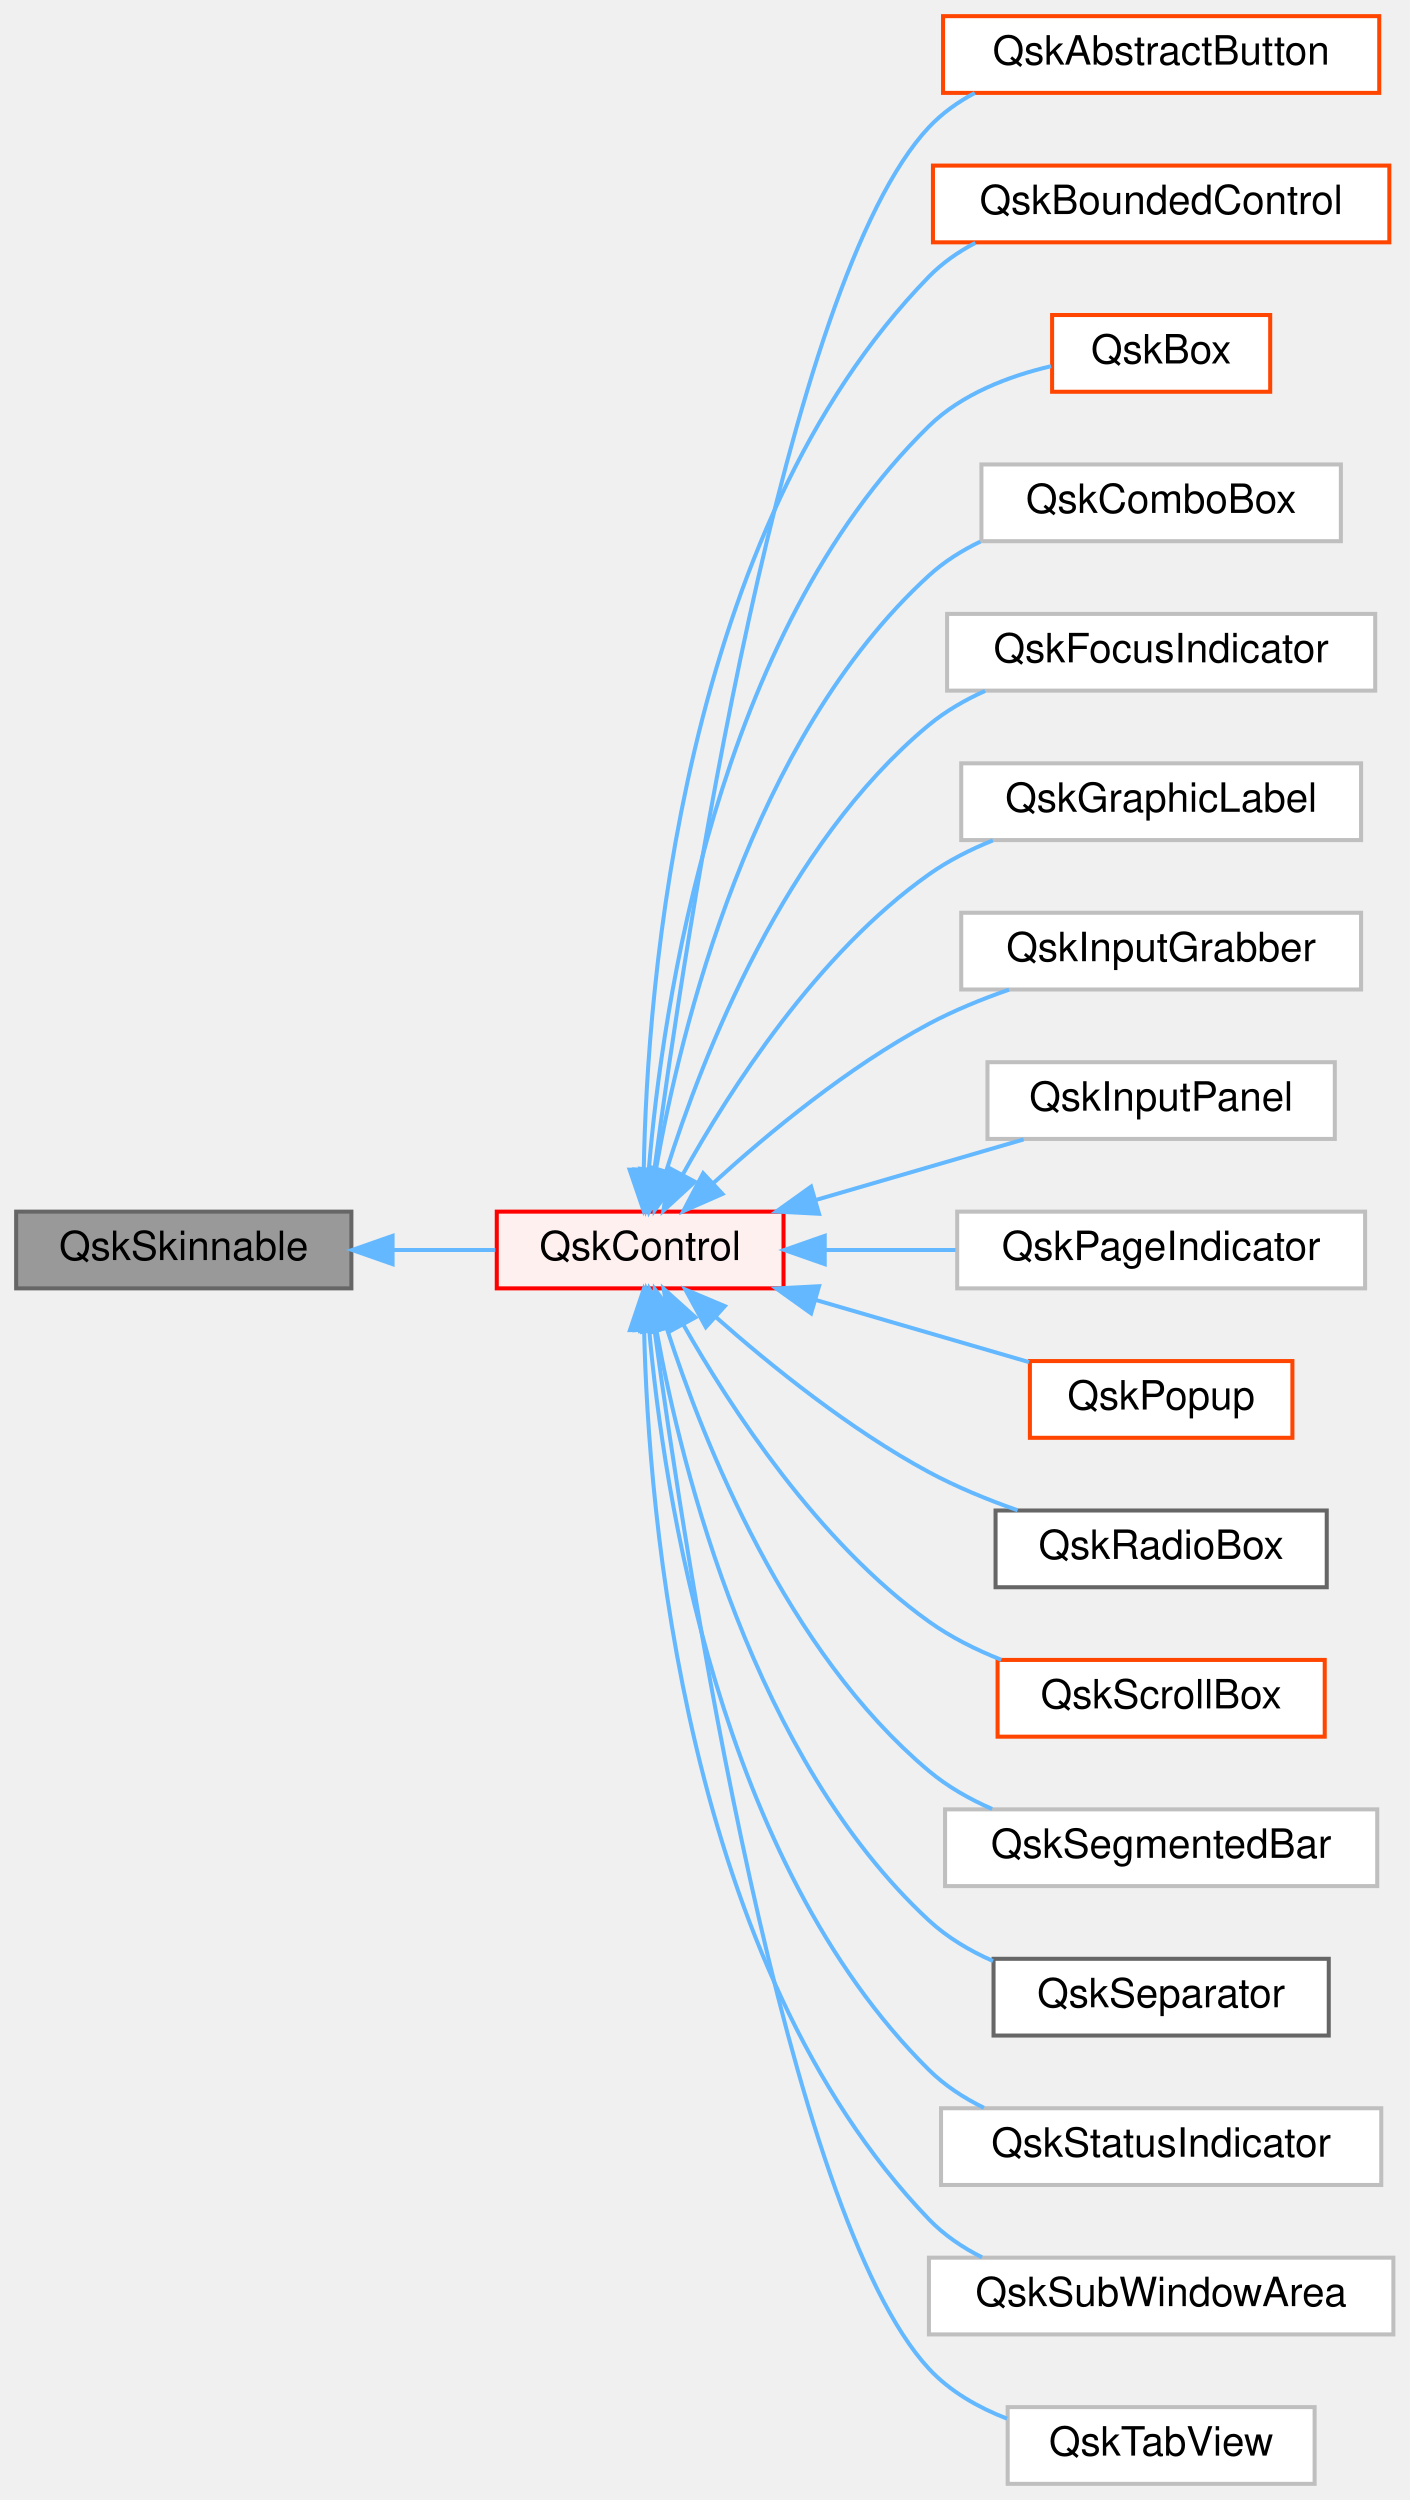
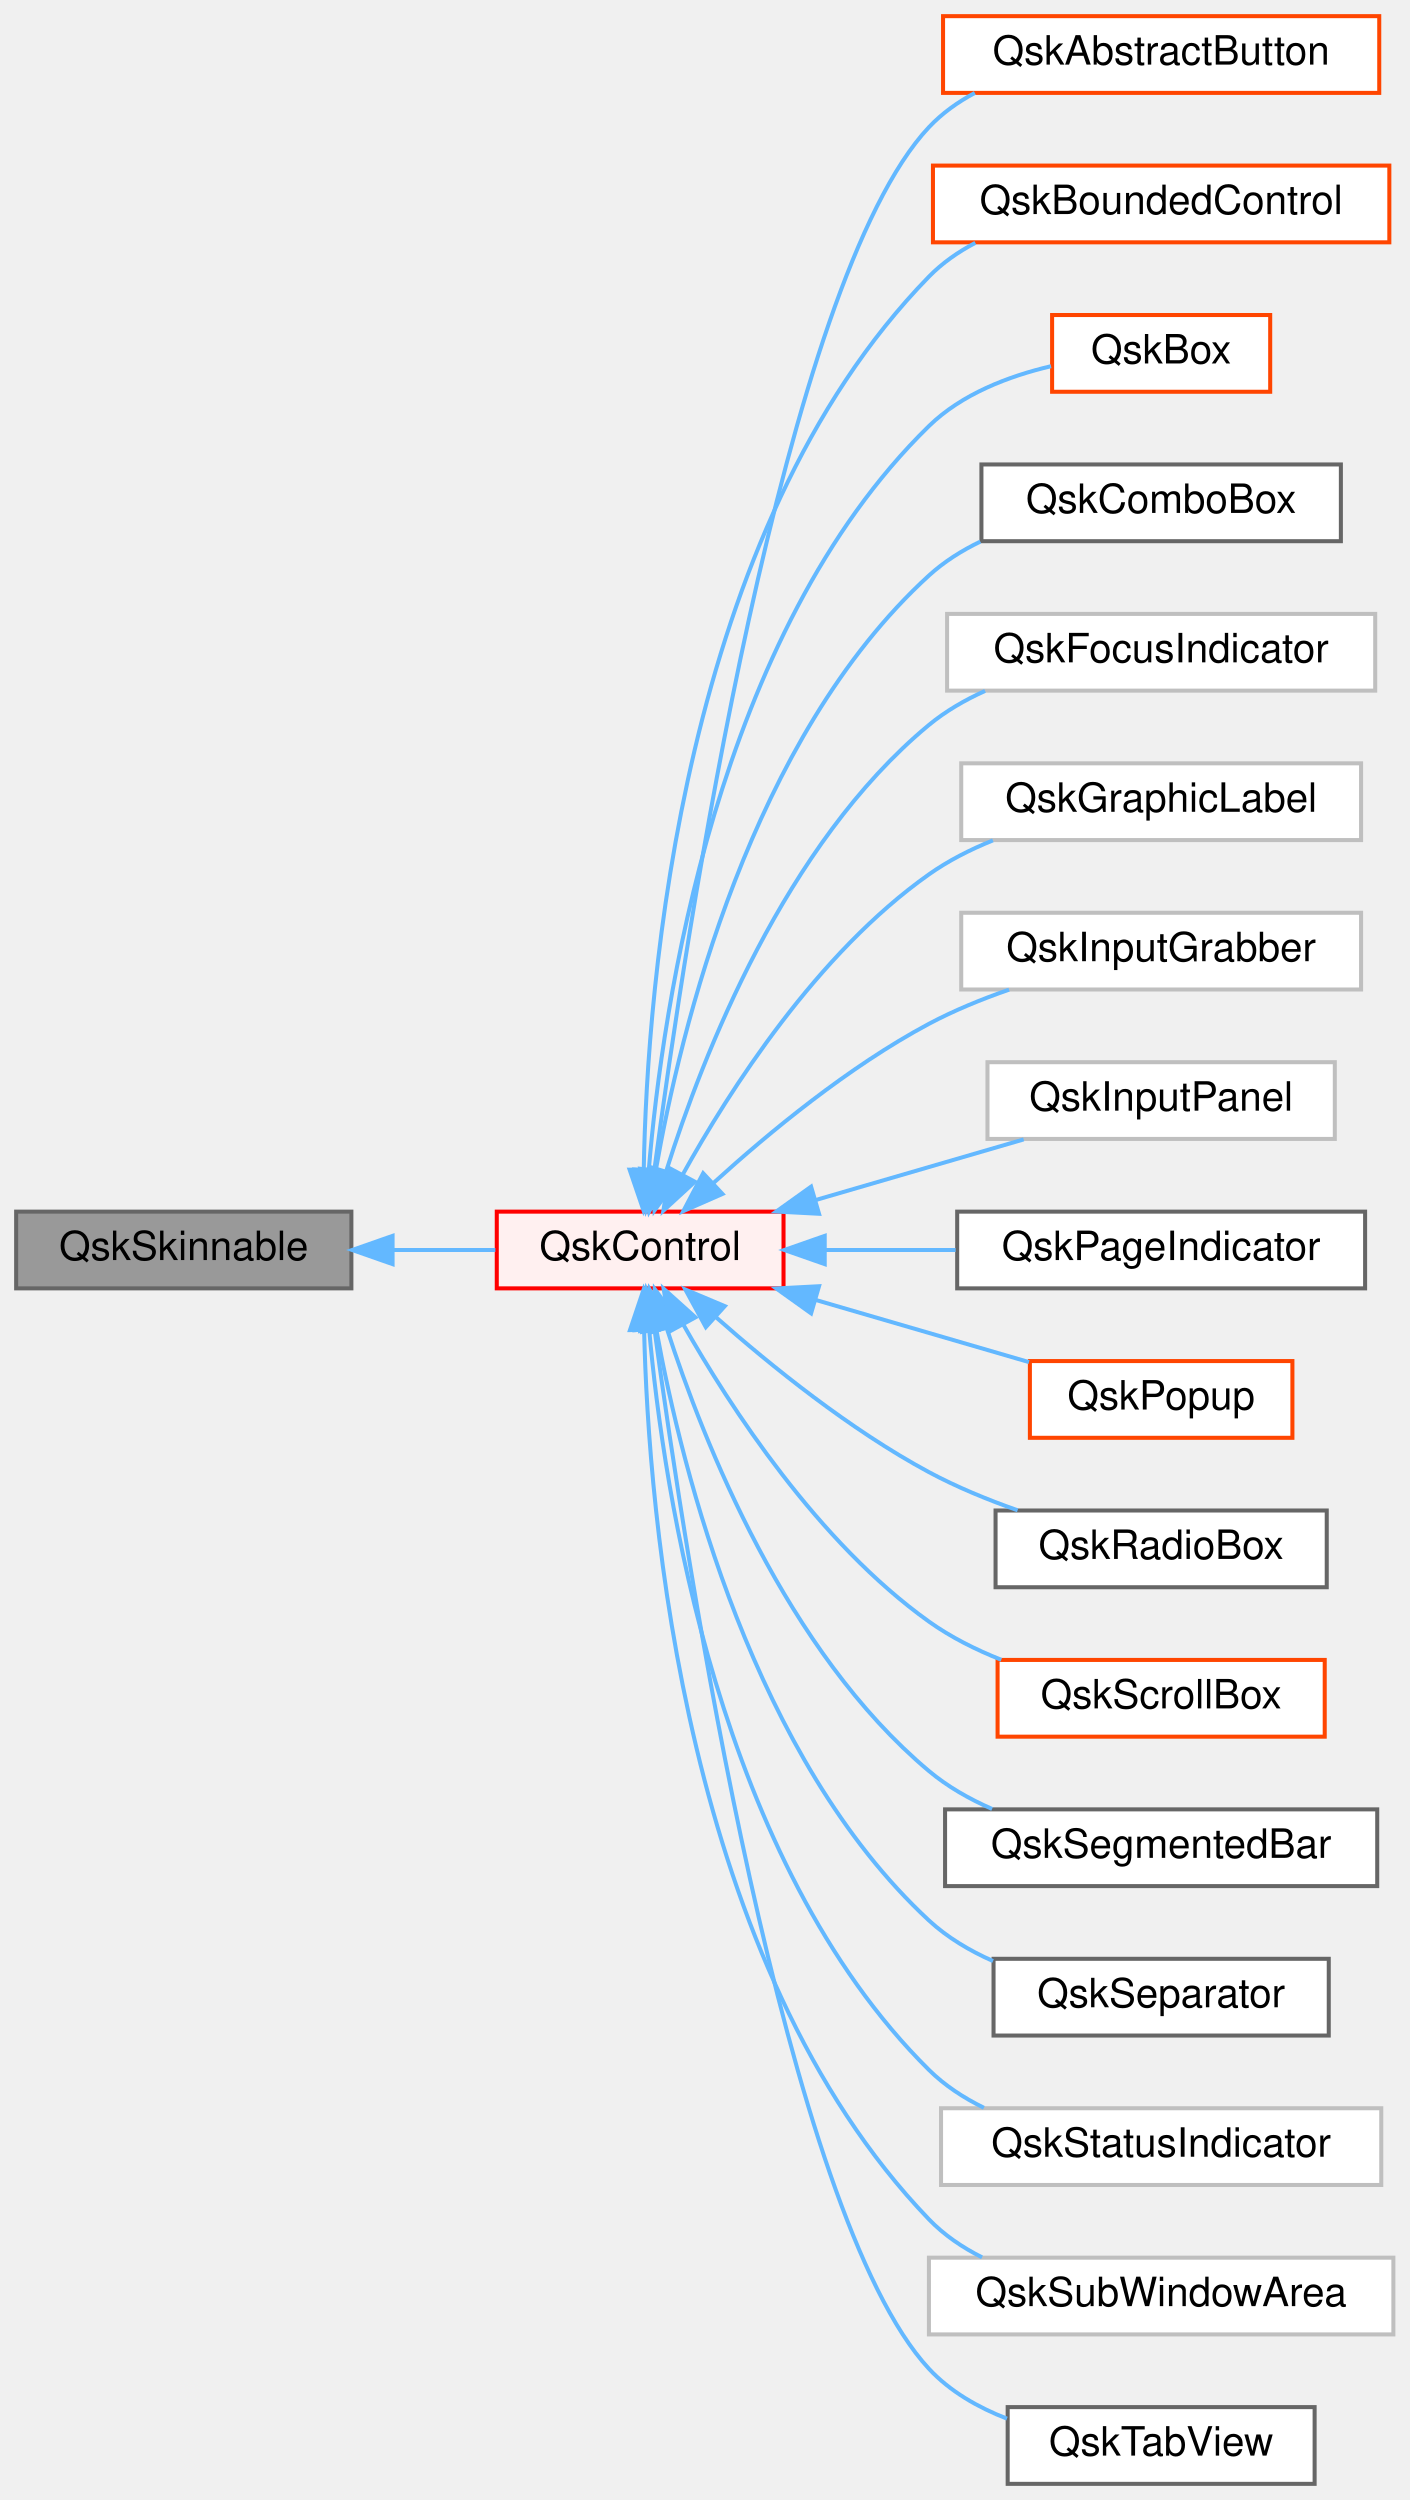
<svg xmlns="http://www.w3.org/2000/svg" xmlns:xlink="http://www.w3.org/1999/xlink" width="349pt" height="619pt" viewBox="0.00 0.00 349.00 619.00">
  <g id="graph0" class="graph" transform="scale(1 1) rotate(0) translate(4 615)">
    <g id="Node000001" class="node">
      <g id="a_Node000001">
        <a xlink:title=" ">
          <polygon fill="#999999" stroke="#666666" points="83,-315 0,-315 0,-296 83,-296 83,-315" />
          <text text-anchor="middle" x="41.5" y="-303" font-family="Helvetica,sans-Serif" font-size="10.00">QskSkinnable</text>
        </a>
      </g>
    </g>
    <g id="Node000002" class="node">
      <g id="a_Node000002">
        <a xlink:href="classQskControl.html" target="_top" xlink:title="Base class of all controls.">
          <polygon fill="#fff0f0" stroke="red" points="190,-315 119,-315 119,-296 190,-296 190,-315" />
          <text text-anchor="middle" x="154.5" y="-303" font-family="Helvetica,sans-Serif" font-size="10.00">QskControl</text>
        </a>
      </g>
    </g>
    <g id="edge1_Node000001_Node000002" class="edge">
      <g id="a_edge1_Node000001_Node000002">
        <a xlink:title=" ">
          <path fill="none" stroke="#63b8ff" d="M93.47,-305.5C101.99,-305.5 110.65,-305.5 118.65,-305.5" />
          <polygon fill="#63b8ff" stroke="#63b8ff" points="93.2,-302 83.2,-305.5 93.2,-309 93.2,-302" />
        </a>
      </g>
    </g>
    <g id="Node000003" class="node">
      <g id="a_Node000003">
        <a xlink:href="classQskAbstractButton.html" target="_top" xlink:title=" ">
          <polygon fill="white" stroke="orangered" points="337.5,-611 229.5,-611 229.5,-592 337.5,-592 337.5,-611" />
          <text text-anchor="middle" x="283.5" y="-599" font-family="Helvetica,sans-Serif" font-size="10.00">QskAbstractButton</text>
        </a>
      </g>
    </g>
    <g id="edge2_Node000002_Node000003" class="edge">
      <g id="a_edge2_Node000002_Node000003">
        <a xlink:title=" ">
          <path fill="none" stroke="#63b8ff" d="M158.04,-325.49C165.67,-382.7 190.15,-545.43 226,-583.5 229.25,-586.95 233.15,-589.74 237.37,-591.99" />
          <polygon fill="#63b8ff" stroke="#63b8ff" points="161.46,-324.71 156.7,-315.24 154.52,-325.61 161.46,-324.71" />
        </a>
      </g>
    </g>
    <g id="Node000009" class="node">
      <g id="a_Node000009">
        <a xlink:href="classQskBoundedControl.html" target="_top" xlink:title=" ">
          <polygon fill="white" stroke="orangered" points="340,-574 227,-574 227,-555 340,-555 340,-574" />
          <text text-anchor="middle" x="283.5" y="-562" font-family="Helvetica,sans-Serif" font-size="10.00">QskBoundedControl</text>
        </a>
      </g>
    </g>
    <g id="edge3_Node000002_Node000009" class="edge">
      <g id="a_edge3_Node000002_Node000009">
        <a xlink:title=" ">
          <path fill="none" stroke="#63b8ff" d="M155.39,-325.43C156.24,-371.03 164.79,-483.82 226,-546.5 229.31,-549.89 233.25,-552.64 237.5,-554.87" />
          <polygon fill="#63b8ff" stroke="#63b8ff" points="158.89,-325.33 155.31,-315.36 151.89,-325.39 158.89,-325.33" />
        </a>
      </g>
    </g>
    <g id="Node000018" class="node">
      <g id="a_Node000018">
        <a xlink:href="classQskBox.html" target="_top" xlink:title=" ">
          <polygon fill="white" stroke="orangered" points="310.5,-537 256.5,-537 256.5,-518 310.5,-518 310.5,-537" />
          <text text-anchor="middle" x="283.5" y="-525" font-family="Helvetica,sans-Serif" font-size="10.00">QskBox</text>
        </a>
      </g>
    </g>
    <g id="edge4_Node000002_Node000018" class="edge">
      <g id="a_edge4_Node000002_Node000018">
        <a xlink:title=" ">
          <path fill="none" stroke="#63b8ff" d="M156.64,-325.35C160.02,-365.78 173.41,-458.17 226,-509.5 234.1,-517.41 245.68,-521.85 256.24,-524.33" />
          <polygon fill="#63b8ff" stroke="#63b8ff" points="160.11,-324.92 155.91,-315.19 153.13,-325.42 160.11,-324.92" />
        </a>
      </g>
    </g>
    <g id="Node000030" class="node">
      <g id="a_Node000030">
        <a xlink:href="classQskComboBox.html" target="_top" xlink:title=" ">
-           <polygon fill="white" stroke="#bfbfbf" points="328,-500 239,-500 239,-481 328,-481 328,-500" />
+           <polygon fill="white" stroke="#666666" points="328,-500 239,-500 239,-481 328,-481 328,-500" />
          <text text-anchor="middle" x="283.5" y="-488" font-family="Helvetica,sans-Serif" font-size="10.00">QskComboBox</text>
        </a>
      </g>
    </g>
    <g id="edge5_Node000002_Node000030" class="edge">
      <g id="a_edge5_Node000002_Node000030">
        <a xlink:title=" ">
          <path fill="none" stroke="#63b8ff" d="M158.38,-325.27C164.47,-360.05 181.94,-432.28 226,-472.5 229.73,-475.9 234.09,-478.66 238.73,-480.9" />
          <polygon fill="#63b8ff" stroke="#63b8ff" points="161.77,-324.33 156.72,-315.02 154.86,-325.45 161.77,-324.33" />
        </a>
      </g>
    </g>
    <g id="Node000031" class="node">
      <g id="a_Node000031">
        <a xlink:href="classQskFocusIndicator.html" target="_top" xlink:title=" ">
          <polygon fill="white" stroke="#bfbfbf" points="336.5,-463 230.5,-463 230.5,-444 336.5,-444 336.5,-463" />
          <text text-anchor="middle" x="283.5" y="-451" font-family="Helvetica,sans-Serif" font-size="10.00">QskFocusIndicator</text>
        </a>
      </g>
    </g>
    <g id="edge6_Node000002_Node000031" class="edge">
      <g id="a_edge6_Node000002_Node000031">
        <a xlink:title=" ">
          <path fill="none" stroke="#63b8ff" d="M161.02,-325.24C169.98,-353.68 190.37,-406.03 226,-435.5 230.12,-438.91 234.91,-441.68 239.9,-443.93" />
          <polygon fill="#63b8ff" stroke="#63b8ff" points="164.26,-323.86 158.05,-315.28 157.56,-325.86 164.26,-323.86" />
        </a>
      </g>
    </g>
    <g id="Node000032" class="node">
      <g id="a_Node000032">
        <a xlink:href="classQskGraphicLabel.html" target="_top" xlink:title=" ">
          <polygon fill="white" stroke="#bfbfbf" points="333,-426 234,-426 234,-407 333,-407 333,-426" />
          <text text-anchor="middle" x="283.5" y="-414" font-family="Helvetica,sans-Serif" font-size="10.00">QskGraphicLabel</text>
        </a>
      </g>
    </g>
    <g id="edge7_Node000002_Node000032" class="edge">
      <g id="a_edge7_Node000002_Node000032">
        <a xlink:title=" ">
          <path fill="none" stroke="#63b8ff" d="M165.02,-324.14C176.66,-345.15 198.29,-378.91 226,-398.5 230.79,-401.89 236.25,-404.66 241.84,-406.92" />
          <polygon fill="#63b8ff" stroke="#63b8ff" points="168.06,-322.4 160.25,-315.23 161.88,-325.7 168.06,-322.4" />
        </a>
      </g>
    </g>
    <g id="Node000033" class="node">
      <g id="a_Node000033">
        <a xlink:href="classQskInputGrabber.html" target="_top" xlink:title=" ">
          <polygon fill="white" stroke="#bfbfbf" points="333,-389 234,-389 234,-370 333,-370 333,-389" />
          <text text-anchor="middle" x="283.5" y="-377" font-family="Helvetica,sans-Serif" font-size="10.00">QskInputGrabber</text>
        </a>
      </g>
    </g>
    <g id="edge8_Node000002_Node000033" class="edge">
      <g id="a_edge8_Node000002_Node000033">
        <a xlink:title=" ">
          <path fill="none" stroke="#63b8ff" d="M172.74,-322.17C186.29,-334.49 206.13,-350.9 226,-361.5 232.18,-364.79 239.06,-367.61 245.84,-369.96" />
          <polygon fill="#63b8ff" stroke="#63b8ff" points="174.88,-319.38 165.18,-315.12 170.1,-324.5 174.88,-319.38" />
        </a>
      </g>
    </g>
    <g id="Node000034" class="node">
      <g id="a_Node000034">
        <a xlink:href="classQskInputPanel.html" target="_top" xlink:title=" ">
          <polygon fill="white" stroke="#bfbfbf" points="326.5,-352 240.5,-352 240.5,-333 326.5,-333 326.5,-352" />
          <text text-anchor="middle" x="283.5" y="-340" font-family="Helvetica,sans-Serif" font-size="10.00">QskInputPanel</text>
        </a>
      </g>
    </g>
    <g id="edge9_Node000002_Node000034" class="edge">
      <g id="a_edge9_Node000002_Node000034">
        <a xlink:title=" ">
          <path fill="none" stroke="#63b8ff" d="M197.81,-317.83C214.63,-322.73 233.69,-328.28 249.46,-332.88" />
          <polygon fill="#63b8ff" stroke="#63b8ff" points="198.79,-314.47 188.21,-315.03 196.83,-321.19 198.79,-314.47" />
        </a>
      </g>
    </g>
    <g id="Node000035" class="node">
      <g id="a_Node000035">
        <a xlink:href="classQskPageIndicator.html" target="_top" xlink:title=" ">
-           <polygon fill="white" stroke="#bfbfbf" points="334,-315 233,-315 233,-296 334,-296 334,-315" />
+           <polygon fill="white" stroke="#666666" points="334,-315 233,-315 233,-296 334,-296 334,-315" />
          <text text-anchor="middle" x="283.5" y="-303" font-family="Helvetica,sans-Serif" font-size="10.00">QskPageIndicator</text>
        </a>
      </g>
    </g>
    <g id="edge10_Node000002_Node000035" class="edge">
      <g id="a_edge10_Node000002_Node000035">
        <a xlink:title=" ">
          <path fill="none" stroke="#63b8ff" d="M200.35,-305.5C210.79,-305.5 221.96,-305.5 232.6,-305.5" />
          <polygon fill="#63b8ff" stroke="#63b8ff" points="200.2,-302 190.2,-305.5 200.2,-309 200.2,-302" />
        </a>
      </g>
    </g>
    <g id="Node000036" class="node">
      <g id="a_Node000036">
        <a xlink:href="classQskPopup.html" target="_top" xlink:title=" ">
          <polygon fill="white" stroke="orangered" points="316,-278 251,-278 251,-259 316,-259 316,-278" />
          <text text-anchor="middle" x="283.5" y="-266" font-family="Helvetica,sans-Serif" font-size="10.00">QskPopup</text>
        </a>
      </g>
    </g>
    <g id="edge11_Node000002_Node000036" class="edge">
      <g id="a_edge11_Node000002_Node000036">
        <a xlink:title=" ">
          <path fill="none" stroke="#63b8ff" d="M198.04,-293.11C215.28,-288.08 234.83,-282.39 250.78,-277.74" />
          <polygon fill="#63b8ff" stroke="#63b8ff" points="196.83,-289.81 188.21,-295.97 198.79,-296.53 196.83,-289.81" />
        </a>
      </g>
    </g>
    <g id="Node000043" class="node">
      <g id="a_Node000043">
        <a xlink:href="classQskRadioBox.html" target="_top" xlink:title=" ">
          <polygon fill="white" stroke="#666666" points="324.5,-241 242.5,-241 242.5,-222 324.5,-222 324.5,-241" />
          <text text-anchor="middle" x="283.5" y="-229" font-family="Helvetica,sans-Serif" font-size="10.00">QskRadioBox</text>
        </a>
      </g>
    </g>
    <g id="edge12_Node000002_Node000043" class="edge">
      <g id="a_edge12_Node000002_Node000043">
        <a xlink:title=" ">
          <path fill="none" stroke="#63b8ff" d="M173.32,-288.82C186.9,-276.82 206.53,-260.97 226,-250.5 232.84,-246.82 240.52,-243.67 247.96,-241.05" />
          <polygon fill="#63b8ff" stroke="#63b8ff" points="170.76,-286.4 165.69,-295.71 175.46,-291.6 170.76,-286.4" />
        </a>
      </g>
    </g>
    <g id="Node000044" class="node">
      <g id="a_Node000044">
        <a xlink:href="classQskScrollBox.html" target="_top" xlink:title=" ">
          <polygon fill="white" stroke="orangered" points="324,-204 243,-204 243,-185 324,-185 324,-204" />
          <text text-anchor="middle" x="283.5" y="-192" font-family="Helvetica,sans-Serif" font-size="10.00">QskScrollBox</text>
        </a>
      </g>
    </g>
    <g id="edge13_Node000002_Node000044" class="edge">
      <g id="a_edge13_Node000002_Node000044">
        <a xlink:title=" ">
          <path fill="none" stroke="#63b8ff" d="M165.13,-287.14C176.87,-266.43 198.58,-233.1 226,-213.5 231.39,-209.65 237.61,-206.53 243.92,-204.03" />
          <polygon fill="#63b8ff" stroke="#63b8ff" points="162.05,-285.47 160.31,-295.92 168.19,-288.83 162.05,-285.47" />
        </a>
      </g>
    </g>
    <g id="Node000049" class="node">
      <g id="a_Node000049">
        <a xlink:href="classQskSegmentedBar.html" target="_top" xlink:title=" ">
-           <polygon fill="white" stroke="#bfbfbf" points="337,-167 230,-167 230,-148 337,-148 337,-167" />
+           <polygon fill="white" stroke="#666666" points="337,-167 230,-167 230,-148 337,-148 337,-167" />
          <text text-anchor="middle" x="283.5" y="-155" font-family="Helvetica,sans-Serif" font-size="10.00">QskSegmentedBar</text>
        </a>
      </g>
    </g>
    <g id="edge14_Node000002_Node000049" class="edge">
      <g id="a_edge14_Node000002_Node000049">
        <a xlink:title=" ">
          <path fill="none" stroke="#63b8ff" d="M161.13,-285.99C170.22,-257.85 190.77,-206.02 226,-176.5 230.6,-172.64 236.02,-169.56 241.64,-167.1" />
          <polygon fill="#63b8ff" stroke="#63b8ff" points="157.69,-285.25 158.11,-295.83 164.39,-287.3 157.69,-285.25" />
        </a>
      </g>
    </g>
    <g id="Node000050" class="node">
      <g id="a_Node000050">
        <a xlink:href="classQskSeparator.html" target="_top" xlink:title="Separates a group of items from adjacent items.">
          <polygon fill="white" stroke="#666666" points="325,-130 242,-130 242,-111 325,-111 325,-130" />
          <text text-anchor="middle" x="283.5" y="-118" font-family="Helvetica,sans-Serif" font-size="10.00">QskSeparator</text>
        </a>
      </g>
    </g>
    <g id="edge15_Node000002_Node000050" class="edge">
      <g id="a_edge15_Node000002_Node000050">
        <a xlink:title=" ">
          <path fill="none" stroke="#63b8ff" d="M158.57,-285.42C164.9,-250.77 182.65,-179.63 226,-139.5 230.56,-135.28 236.08,-132 241.87,-129.44" />
          <polygon fill="#63b8ff" stroke="#63b8ff" points="155.05,-285.23 156.84,-295.67 161.95,-286.4 155.05,-285.23" />
        </a>
      </g>
    </g>
    <g id="Node000051" class="node">
      <g id="a_Node000051">
        <a xlink:href="classQskStatusIndicator.html" target="_top" xlink:title=" ">
          <polygon fill="white" stroke="#bfbfbf" points="338,-93 229,-93 229,-74 338,-74 338,-93" />
          <text text-anchor="middle" x="283.5" y="-81" font-family="Helvetica,sans-Serif" font-size="10.00">QskStatusIndicator</text>
        </a>
      </g>
    </g>
    <g id="edge16_Node000002_Node000051" class="edge">
      <g id="a_edge16_Node000002_Node000051">
        <a xlink:title=" ">
          <path fill="none" stroke="#63b8ff" d="M156.73,-285.82C160.3,-245.71 174.01,-153.98 226,-102.5 229.9,-98.64 234.6,-95.57 239.61,-93.11" />
          <polygon fill="#63b8ff" stroke="#63b8ff" points="153.24,-285.65 155.96,-295.89 160.22,-286.19 153.24,-285.65" />
        </a>
      </g>
    </g>
    <g id="Node000052" class="node">
      <g id="a_Node000052">
        <a xlink:href="classQskSubWindowArea.html" target="_top" xlink:title=" ">
          <polygon fill="white" stroke="#bfbfbf" points="341,-56 226,-56 226,-37 341,-37 341,-56" />
          <text text-anchor="middle" x="283.5" y="-44" font-family="Helvetica,sans-Serif" font-size="10.00">QskSubWindowArea</text>
        </a>
      </g>
    </g>
    <g id="edge17_Node000002_Node000052" class="edge">
      <g id="a_edge17_Node000002_Node000052">
        <a xlink:title=" ">
          <path fill="none" stroke="#63b8ff" d="M155.48,-285.72C156.54,-240.45 165.49,-128.39 226,-65.5 229.73,-61.62 234.28,-58.54 239.15,-56.08" />
          <polygon fill="#63b8ff" stroke="#63b8ff" points="151.98,-285.67 155.36,-295.72 158.98,-285.76 151.98,-285.67" />
        </a>
      </g>
    </g>
    <g id="Node000053" class="node">
      <g id="a_Node000053">
        <a xlink:href="classQskTabView.html" target="_top" xlink:title=" ">
-           <polygon fill="white" stroke="#bfbfbf" points="321.5,-19 245.5,-19 245.5,0 321.5,0 321.5,-19" />
+           <polygon fill="white" stroke="#666666" points="321.5,-19 245.5,-19 245.5,0 321.5,0 321.5,-19" />
          <text text-anchor="middle" x="283.5" y="-7" font-family="Helvetica,sans-Serif" font-size="10.00">QskTabView</text>
        </a>
      </g>
    </g>
    <g id="edge18_Node000002_Node000053" class="edge">
      <g id="a_edge18_Node000002_Node000053">
        <a xlink:title=" ">
          <path fill="none" stroke="#63b8ff" d="M158.08,-285.61C165.82,-228.67 190.56,-66.71 226,-28.5 231.21,-22.89 238.13,-18.93 245.33,-16.14" />
          <polygon fill="#63b8ff" stroke="#63b8ff" points="154.57,-285.43 156.72,-295.81 161.51,-286.35 154.57,-285.43" />
        </a>
      </g>
    </g>
  </g>
</svg>
